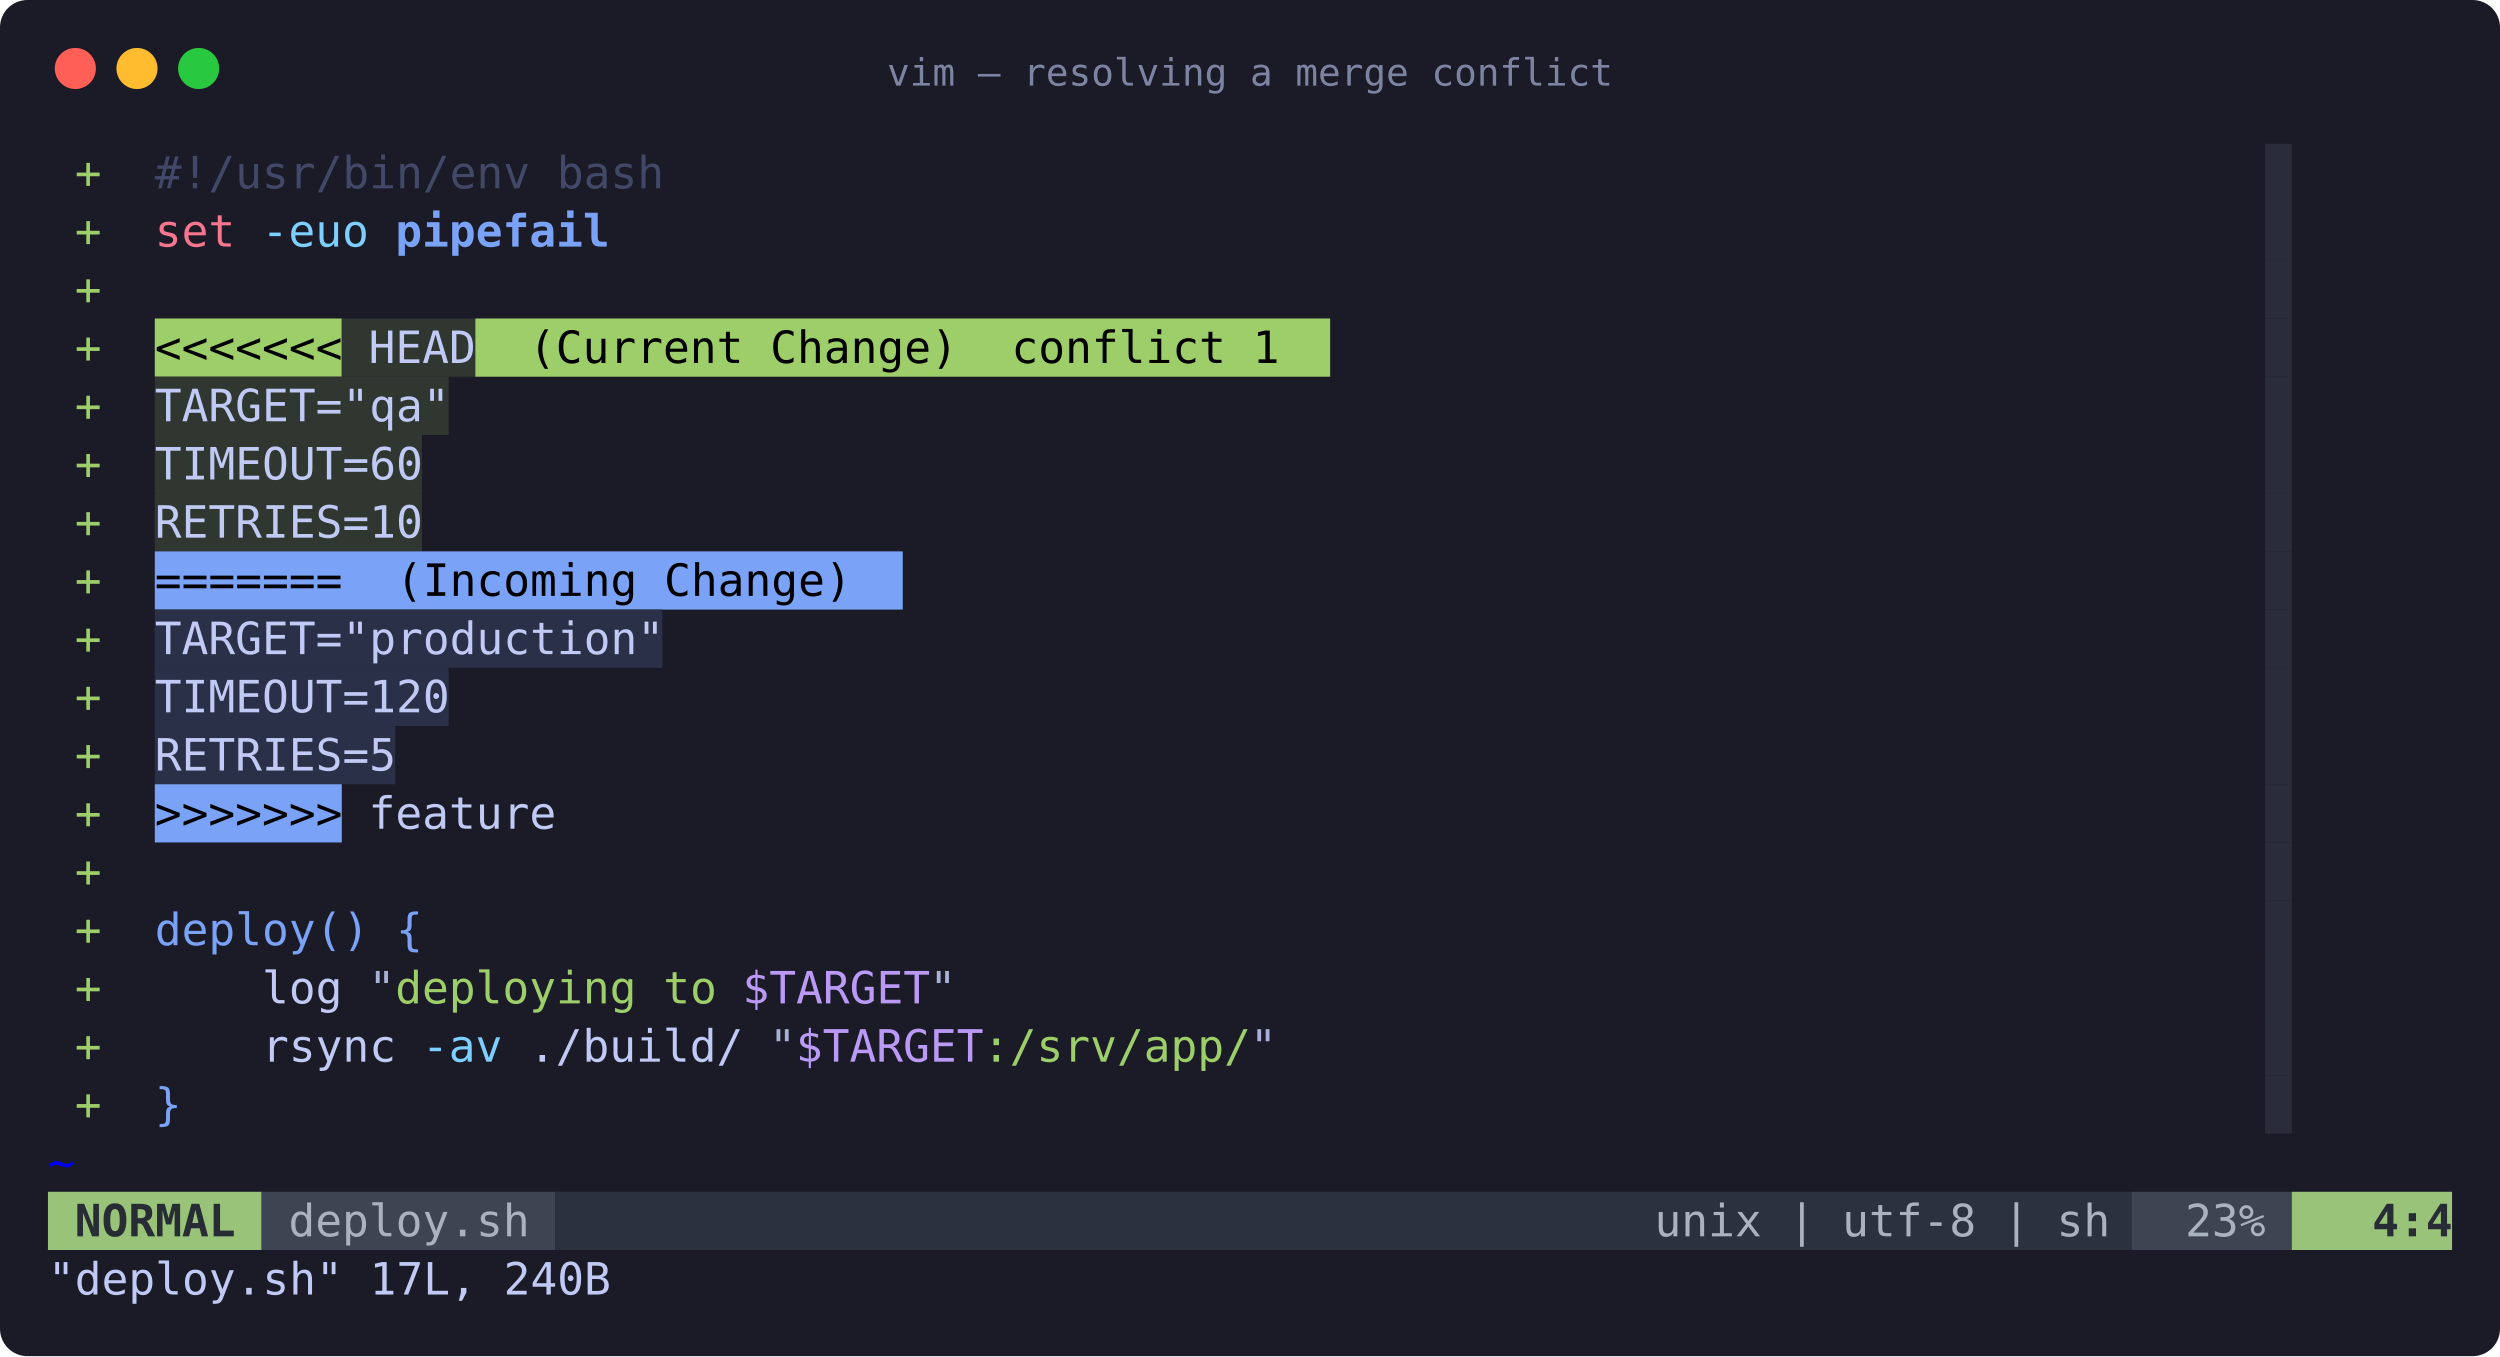
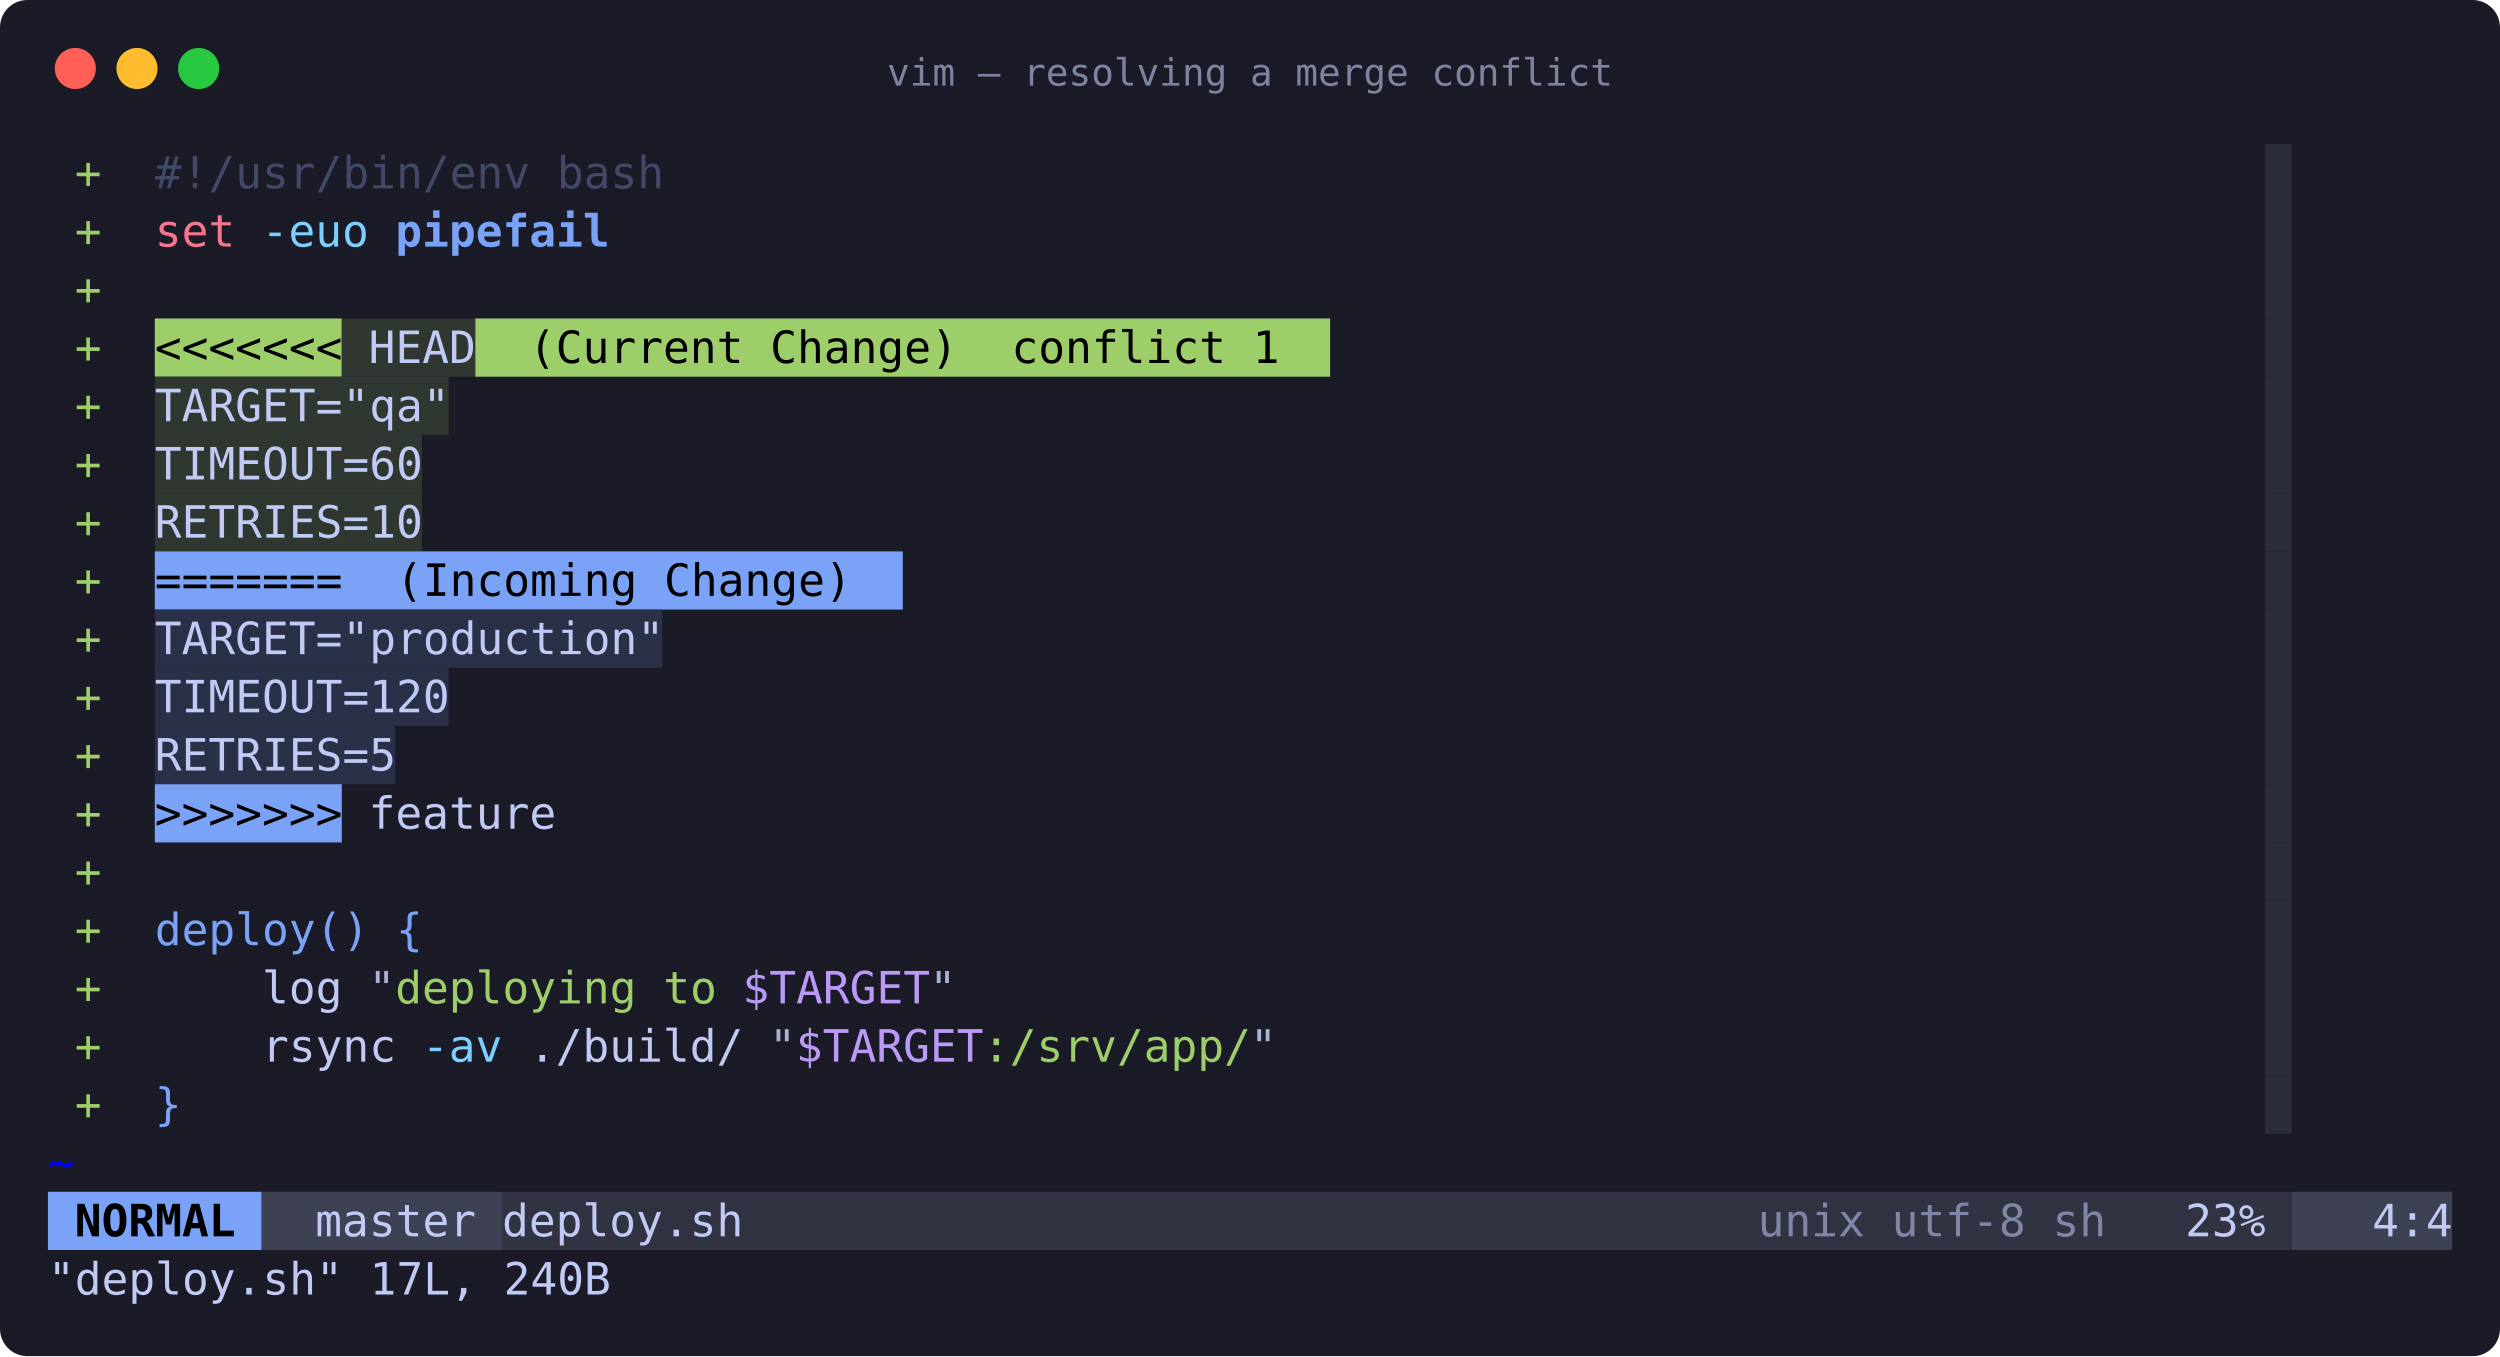
<svg xmlns="http://www.w3.org/2000/svg" width="730" height="396" viewBox="0 0 730 396" font-family="ui-monospace,SFMono-Regular,Menlo,Consolas,monospace" font-size="13">
  <rect width="730" height="396" rx="8" fill="#1a1b26" />
  <circle cx="22" cy="20" r="6" fill="#ff5f57" />
  <circle cx="40" cy="20" r="6" fill="#febc2e" />
  <circle cx="58" cy="20" r="6" fill="#28c840" />
  <text x="365" y="25" fill="#c0caf5" opacity="0.6" text-anchor="middle" font-size="11">vim — resolving a merge conflict</text>
  <rect x="661.4" y="42.0" width="7.8" height="17.0" fill="#2a2c3a" />
  <text x="14.0" y="55.0" fill="#9ece6a" xml:space="preserve"> +  </text>
  <text x="45.2" y="55.0" fill="#414868" xml:space="preserve">#!/usr/bin/env bash</text>
  <rect x="661.4" y="59.0" width="7.8" height="17.0" fill="#2a2c3a" />
  <text x="14.0" y="72.0" fill="#9ece6a" xml:space="preserve"> +  </text>
  <text x="45.2" y="72.0" fill="#f7768e" xml:space="preserve">set</text>
  <text x="76.4" y="72.0" fill="#7dcfff" xml:space="preserve">-euo</text>
  <text x="107.6" y="72.0" fill="#7aa2f7" font-weight="bold" xml:space="preserve"> pipefail</text>
  <rect x="661.4" y="76.0" width="7.8" height="17.0" fill="#2a2c3a" />
  <text x="14.0" y="89.0" fill="#9ece6a" xml:space="preserve"> +  </text>
  <rect x="45.2" y="93.0" width="54.6" height="17.0" fill="#9ece6a" />
  <rect x="99.8" y="93.0" width="39.0" height="17.0" fill="#2f3730" />
  <rect x="138.8" y="93.0" width="249.6" height="17.0" fill="#9ece6a" />
  <rect x="661.4" y="93.0" width="7.8" height="17.0" fill="#2a2c3a" />
  <text x="14.0" y="106.0" fill="#9ece6a" xml:space="preserve"> +  </text>
  <text x="45.2" y="106.0" fill="#000000" xml:space="preserve">&lt;&lt;&lt;&lt;&lt;&lt;&lt;</text>
  <text x="99.8" y="106.0" fill="#c0caf5" xml:space="preserve"> HEAD</text>
  <text x="138.8" y="106.0" fill="#000000" xml:space="preserve">  (Current Change)  conflict 1  </text>
  <rect x="45.2" y="110.0" width="85.8" height="17.0" fill="#2f3730" />
  <rect x="661.4" y="110.0" width="7.8" height="17.0" fill="#2a2c3a" />
  <text x="14.0" y="123.0" fill="#9ece6a" xml:space="preserve"> +  </text>
  <text x="45.2" y="123.0" fill="#c0caf5" xml:space="preserve">TARGET="qa"</text>
  <rect x="45.2" y="127.0" width="78.0" height="17.0" fill="#2f3730" />
  <rect x="661.4" y="127.0" width="7.8" height="17.0" fill="#2a2c3a" />
  <text x="14.0" y="140.0" fill="#9ece6a" xml:space="preserve"> +  </text>
  <text x="45.2" y="140.0" fill="#c0caf5" xml:space="preserve">TIMEOUT=60</text>
  <rect x="45.2" y="144.0" width="78.0" height="17.0" fill="#2f3730" />
  <rect x="661.4" y="144.0" width="7.8" height="17.0" fill="#2a2c3a" />
  <text x="14.0" y="157.0" fill="#9ece6a" xml:space="preserve"> +  </text>
  <text x="45.2" y="157.0" fill="#c0caf5" xml:space="preserve">RETRIES=10</text>
  <rect x="45.2" y="161.0" width="218.4" height="17.0" fill="#7aa2f7" />
  <rect x="661.4" y="161.0" width="7.8" height="17.0" fill="#2a2c3a" />
  <text x="14.0" y="174.0" fill="#9ece6a" xml:space="preserve"> +  </text>
  <text x="45.2" y="174.0" fill="#000000" xml:space="preserve">=======  (Incoming Change)  </text>
  <rect x="45.2" y="178.0" width="148.2" height="17.0" fill="#293047" />
  <rect x="661.4" y="178.0" width="7.8" height="17.0" fill="#2a2c3a" />
  <text x="14.0" y="191.0" fill="#9ece6a" xml:space="preserve"> +  </text>
  <text x="45.2" y="191.0" fill="#c0caf5" xml:space="preserve">TARGET="production"</text>
  <rect x="45.2" y="195.0" width="85.8" height="17.0" fill="#293047" />
  <rect x="661.4" y="195.0" width="7.8" height="17.0" fill="#2a2c3a" />
  <text x="14.0" y="208.0" fill="#9ece6a" xml:space="preserve"> +  </text>
  <text x="45.2" y="208.0" fill="#c0caf5" xml:space="preserve">TIMEOUT=120</text>
  <rect x="45.2" y="212.0" width="70.2" height="17.0" fill="#293047" />
  <rect x="661.4" y="212.0" width="7.8" height="17.0" fill="#2a2c3a" />
  <text x="14.0" y="225.0" fill="#9ece6a" xml:space="preserve"> +  </text>
  <text x="45.2" y="225.0" fill="#c0caf5" xml:space="preserve">RETRIES=5</text>
  <rect x="45.2" y="229.0" width="54.6" height="17.0" fill="#7aa2f7" />
  <rect x="661.4" y="229.0" width="7.8" height="17.0" fill="#2a2c3a" />
  <text x="14.0" y="242.0" fill="#9ece6a" xml:space="preserve"> +  </text>
  <text x="45.2" y="242.0" fill="#000000" xml:space="preserve">&gt;&gt;&gt;&gt;&gt;&gt;&gt;</text>
  <text x="99.8" y="242.0" fill="#c0caf5" xml:space="preserve"> feature</text>
  <rect x="661.4" y="246.0" width="7.8" height="17.0" fill="#2a2c3a" />
  <text x="14.0" y="259.0" fill="#9ece6a" xml:space="preserve"> +  </text>
  <rect x="661.4" y="263.0" width="7.8" height="17.0" fill="#2a2c3a" />
  <text x="14.0" y="276.0" fill="#9ece6a" xml:space="preserve"> +  </text>
  <text x="45.2" y="276.0" fill="#7aa2f7" xml:space="preserve">deploy() {</text>
  <rect x="661.4" y="280.0" width="7.8" height="17.0" fill="#2a2c3a" />
  <text x="14.0" y="293.0" fill="#9ece6a" xml:space="preserve"> +  </text>
  <text x="45.2" y="293.0" fill="#c0caf5" xml:space="preserve">    log </text>
  <text x="107.6" y="293.0" fill="#a9b1d6" xml:space="preserve">"</text>
  <text x="115.4" y="293.0" fill="#9ece6a" xml:space="preserve">deploying to </text>
  <text x="216.8" y="293.0" fill="#bb9af7" xml:space="preserve">$TARGET</text>
  <text x="271.4" y="293.0" fill="#a9b1d6" xml:space="preserve">"</text>
  <rect x="661.4" y="297.0" width="7.8" height="17.0" fill="#2a2c3a" />
  <text x="14.0" y="310.0" fill="#9ece6a" xml:space="preserve"> +  </text>
  <text x="45.2" y="310.0" fill="#c0caf5" xml:space="preserve">    rsync </text>
  <text x="123.2" y="310.0" fill="#7dcfff" xml:space="preserve">-av</text>
  <text x="146.6" y="310.0" fill="#c0caf5" xml:space="preserve"> ./build/ </text>
  <text x="224.6" y="310.0" fill="#a9b1d6" xml:space="preserve">"</text>
  <text x="232.4" y="310.0" fill="#bb9af7" xml:space="preserve">$TARGET</text>
  <text x="287.0" y="310.0" fill="#9ece6a" xml:space="preserve">:/srv/app/</text>
  <text x="365.0" y="310.0" fill="#a9b1d6" xml:space="preserve">"</text>
  <rect x="661.4" y="314.0" width="7.8" height="17.0" fill="#2a2c3a" />
  <text x="14.0" y="327.0" fill="#9ece6a" xml:space="preserve"> +  </text>
  <text x="45.2" y="327.0" fill="#7aa2f7" xml:space="preserve">}</text>
  <text x="14.0" y="344.0" fill="#0000ff" xml:space="preserve">~</text>
-   <rect x="14.0" y="348.0" width="62.4" height="17.0" fill="#98c379" />
-   <rect x="76.4" y="348.0" width="85.8" height="17.0" fill="#3e4452" />
-   <rect x="162.2" y="348.0" width="460.2" height="17.0" fill="#2c323d" />
-   <rect x="622.4" y="348.0" width="46.8" height="17.0" fill="#3e4452" />
-   <rect x="669.2" y="348.0" width="46.8" height="17.0" fill="#98c379" />
-   <text x="14.0" y="361.0" fill="#282c34" font-weight="bold" xml:space="preserve"> NORMAL </text>
-   <text x="76.4" y="361.0" fill="#abb2bf" xml:space="preserve"> deploy.sh </text>
-   <text x="162.2" y="361.0" fill="#abb2bf" xml:space="preserve">                                         unix | utf-8 | sh </text>
-   <text x="622.4" y="361.0" fill="#abb2bf" xml:space="preserve">  23% </text>
-   <text x="669.2" y="361.0" fill="#282c34" font-weight="bold" xml:space="preserve">   4:4</text>
+   <rect x="14.0" y="348.0" width="62.4" height="17.0" fill="#7aa2f7" />
+   <rect x="76.4" y="348.0" width="70.2" height="17.0" fill="#3e4153" />
+   <rect x="146.6" y="348.0" width="522.6" height="17.0" fill="#313342" />
+   <rect x="669.2" y="348.0" width="46.8" height="17.0" fill="#3e4153" />
+   <text x="14.0" y="361.0" fill="#000000" font-weight="bold" xml:space="preserve"> NORMAL </text>
+   <text x="76.4" y="361.0" fill="#c0caf5" xml:space="preserve">  master </text>
+   <text x="146.6" y="361.0" fill="#c0caf5" xml:space="preserve">deploy.sh                                     </text>
+   <text x="505.4" y="361.0" fill="#8087a6" xml:space="preserve"> unix utf-8 sh </text>
+   <text x="622.4" y="361.0" fill="#c0caf5" xml:space="preserve">  23% </text>
+   <text x="669.2" y="361.0" fill="#c0caf5" xml:space="preserve">   4:4</text>
  <text x="14.0" y="378.0" fill="#c0caf5" xml:space="preserve">"deploy.sh" 17L, 240B</text>
</svg>
